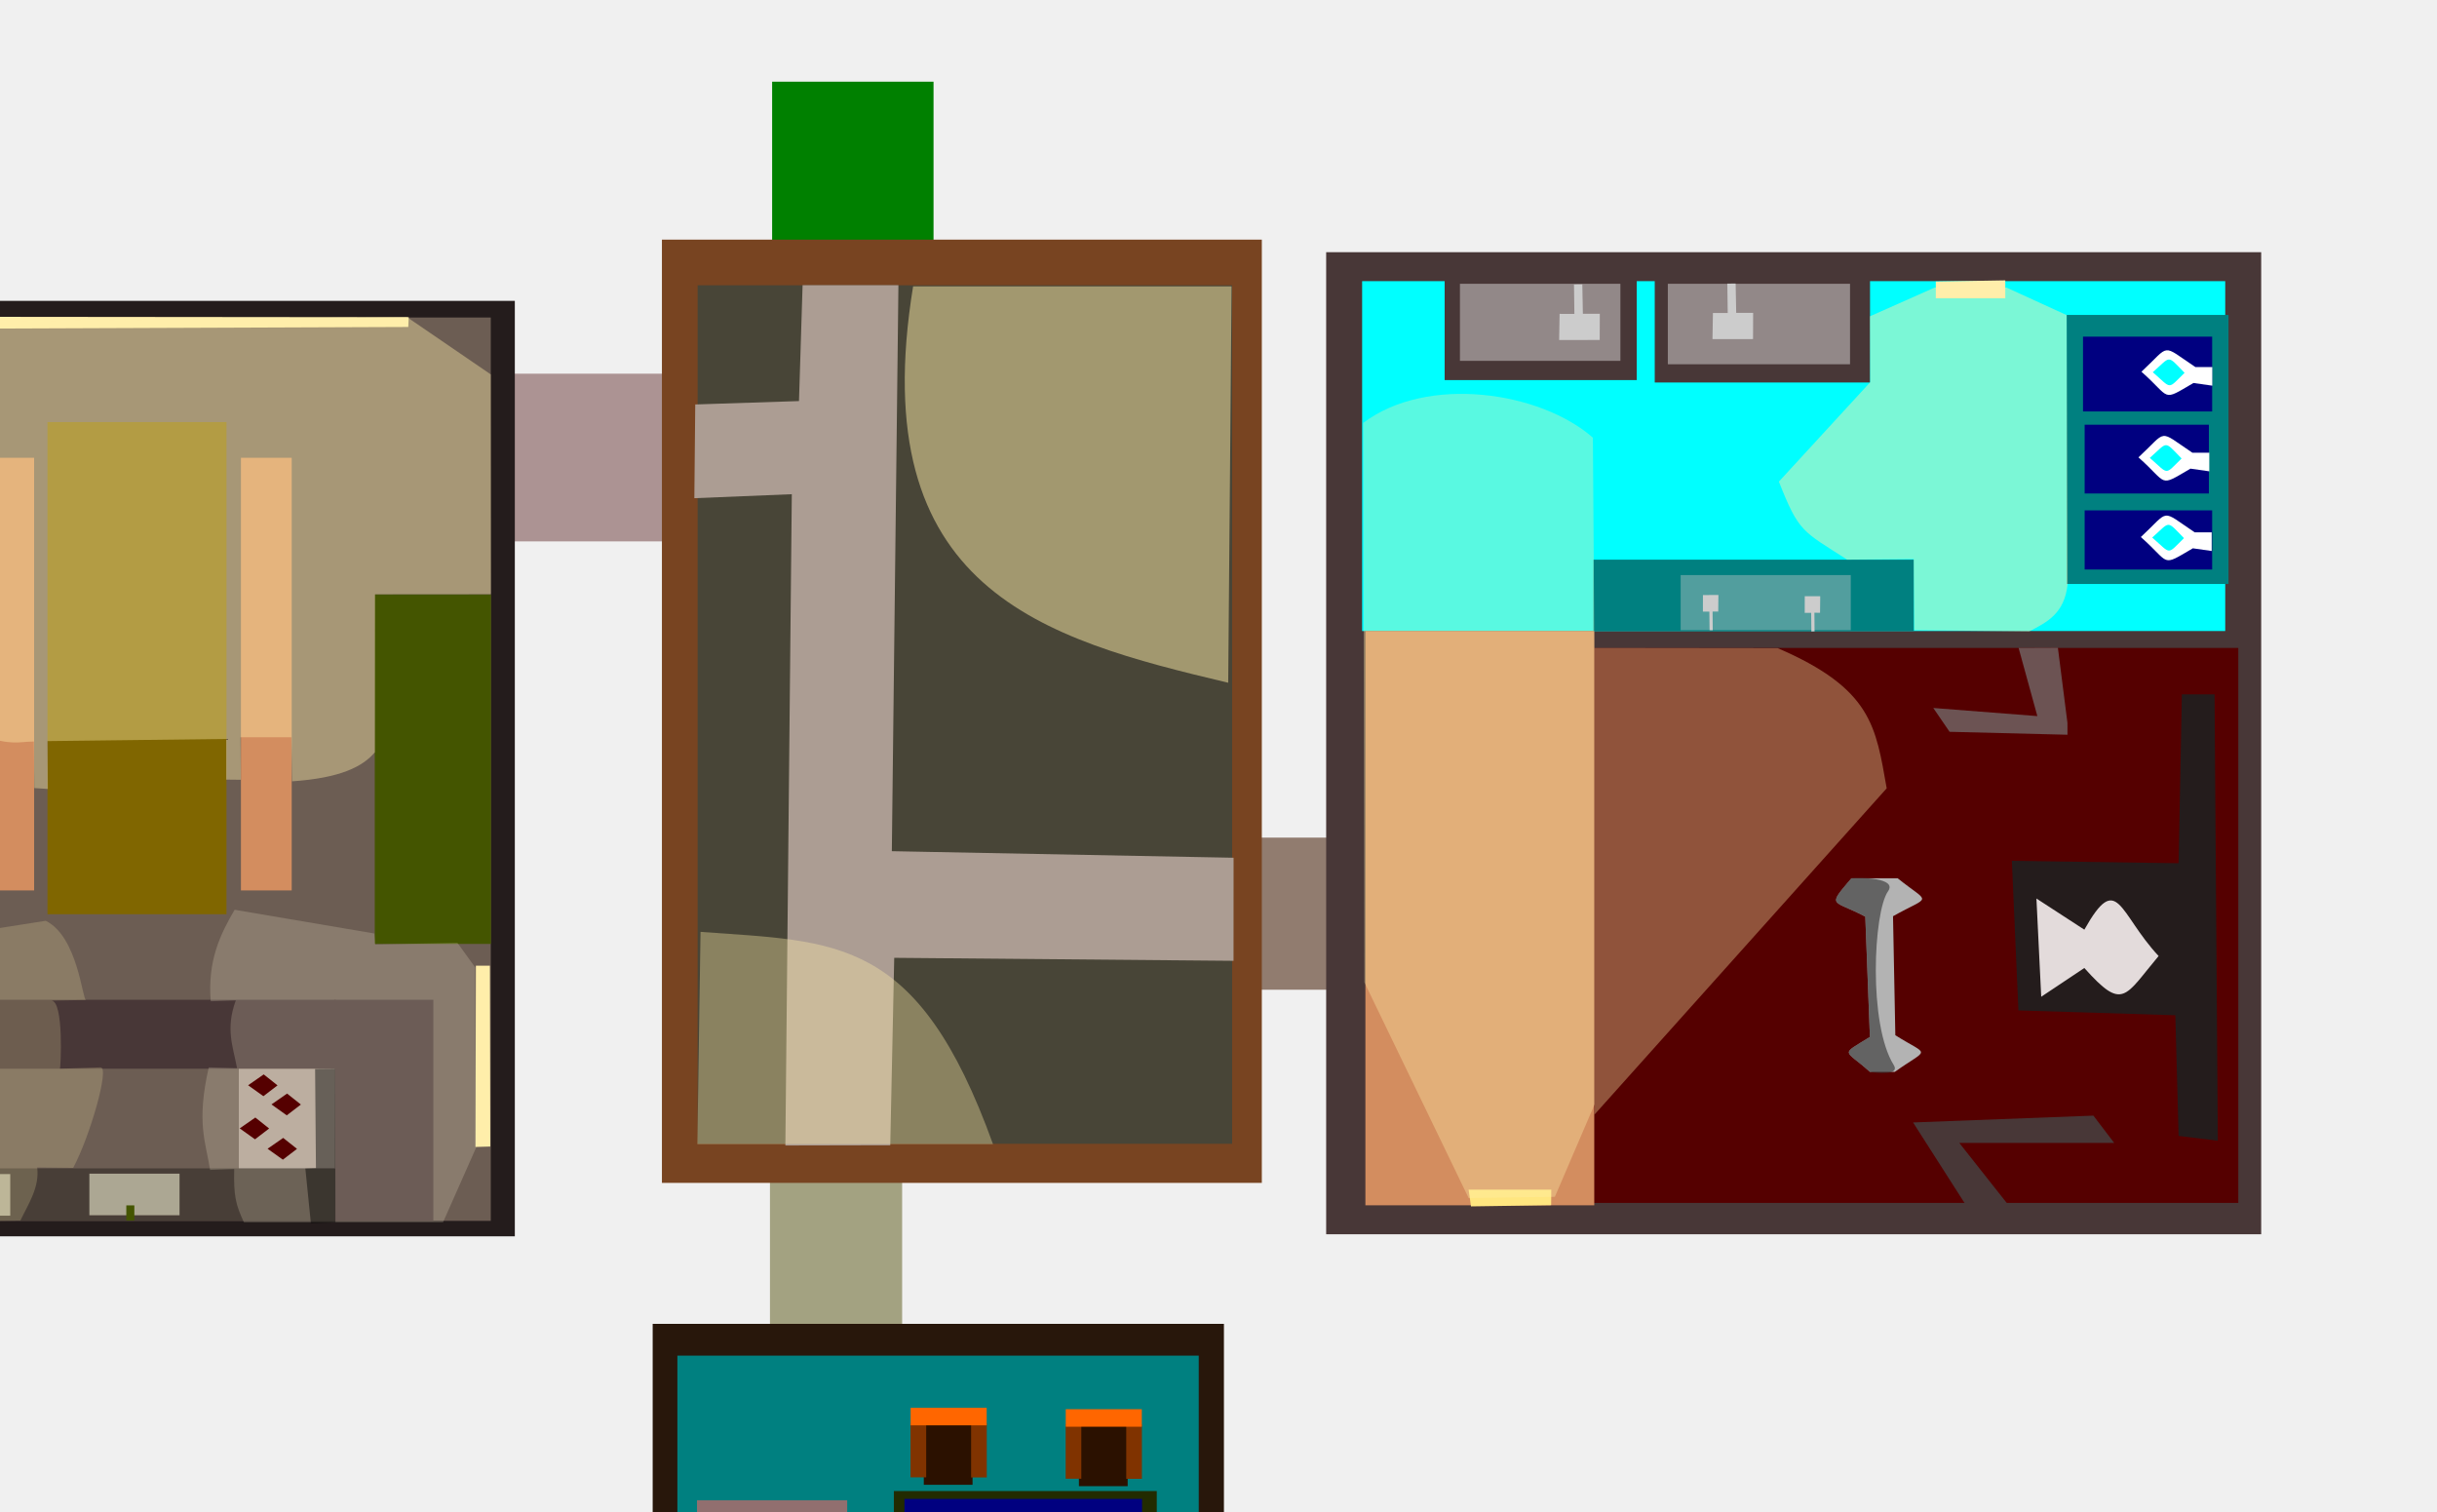
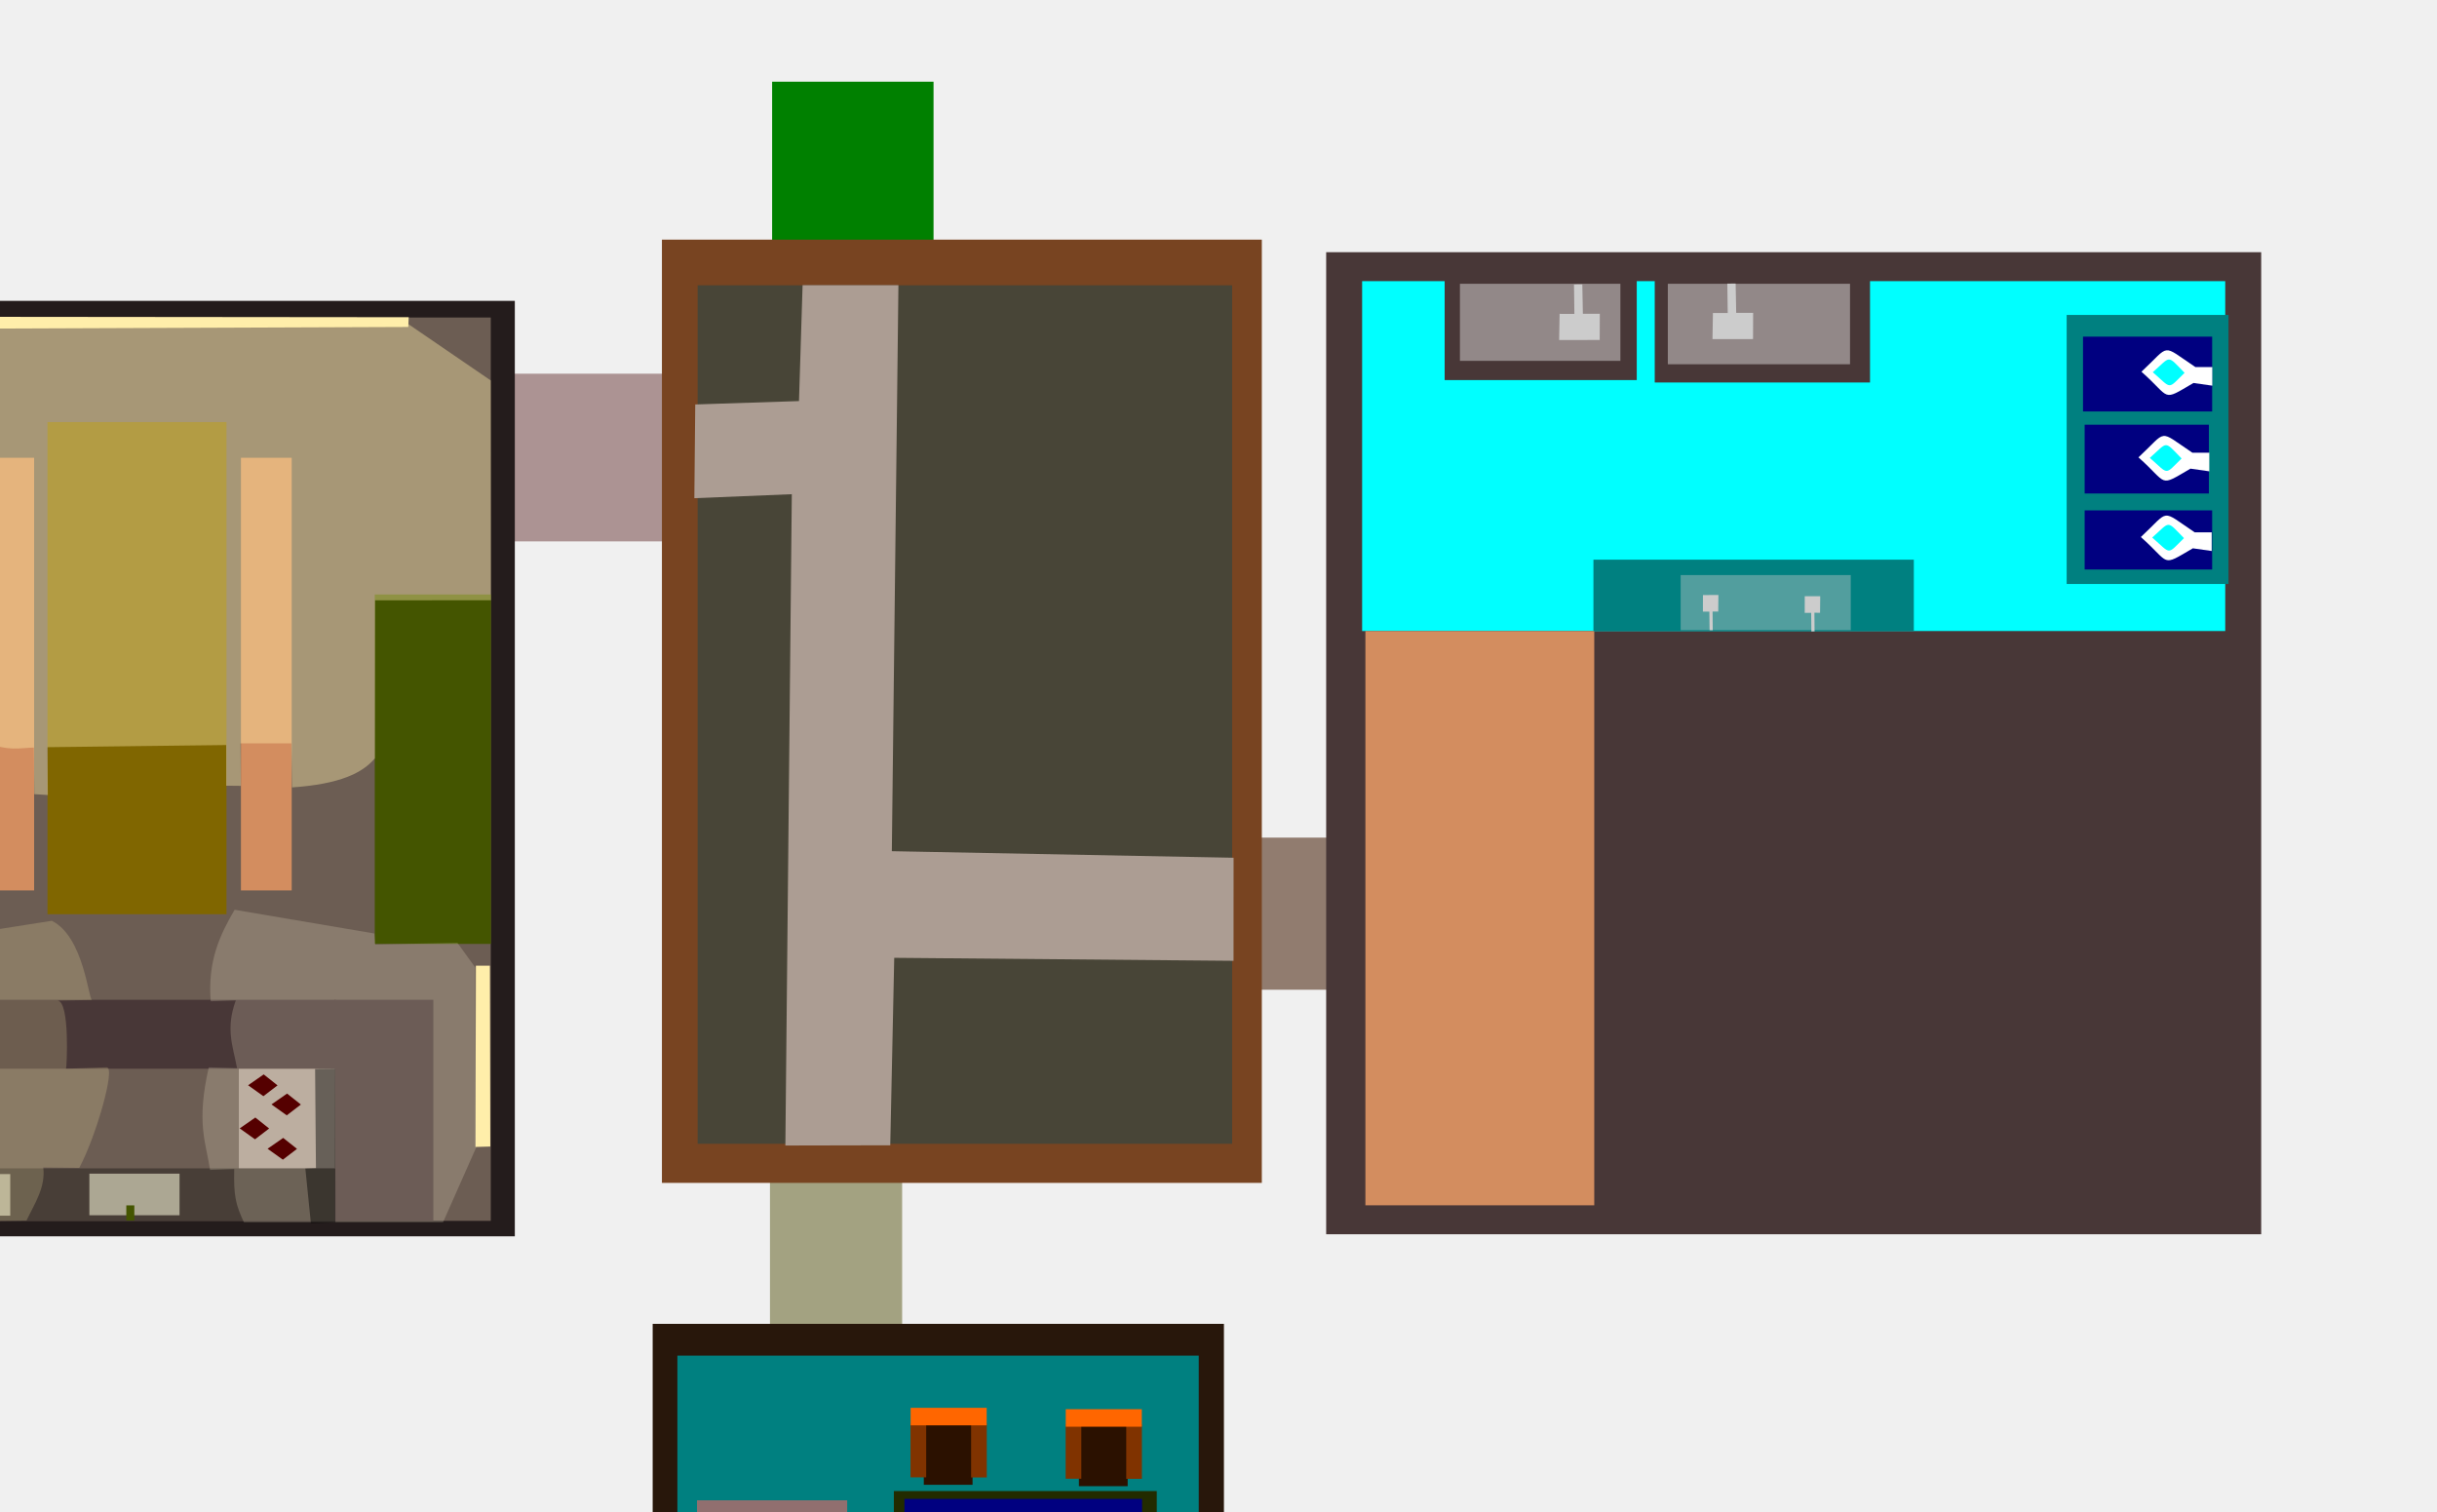
<svg xmlns="http://www.w3.org/2000/svg" id="svg2985" version="1.1" width="100%" height="100%">
  <defs id="defs3038">
    <linearGradient id="linearGradient3061">
      <stop style="stop-color:#483737;stop-opacity:1;" offset="0" id="stop3063" />
      <stop style="stop-color:#ffffff;stop-opacity:1;" offset="1" id="stop3065" />
    </linearGradient>
  </defs>
  <path id="control room-entry" d="M 253.338,450.611 296.826,450.611 296.826,384.879 253.338,384.879 253.338,450.611" style="fill:#a3a281;stroke:none" />
-   <path style="fill:#28170b;fill-opacity:1;fill-rule:nonzero;stroke:none" d="M214.748 435.555L402.701 435.555L402.701 522.509L214.748 522.509L214.748 435.555" id="control room-walls" />
-   <path style="fill:#ac9393;stroke:none" d="M157.81 178.119L220.081 178.119L220.081 122.95L157.81 122.95L157.81 178.119" id="dinner room-entry" />
-   <path style="fill:#241c1c;fill-opacity:1;fill-rule:nonzero;stroke:none" d="M-57.844 98.987L169.39 98.987L169.39 406.755L-57.844 406.755L-57.844 98.987" id="dinner room-walls" />
+   <path style="fill:#28170b;fill-opacity:1;fill-rule:nonzero;stroke:none" d="M 214.748,435.555 402.701,435.555 402.701,522.509 214.748,522.509 214.748,435.555" id="control room-walls" />
+   <path style="fill:#ac9393;stroke:none" d="M 157.81,178.119 220.081,178.119 220.081,122.95 157.81,122.95 157.81,178.119" id="dinner room-entry" />
+   <path style="fill:#241c1c;fill-opacity:1;fill-rule:nonzero;stroke:none" d="M -57.844,98.987 169.39,98.987 169.39,406.755 -57.844,406.755 -57.844,98.987" id="dinner room-walls" />
  <path id="hyggym-entry" d="M 408.148,325.626 445.787,325.626 445.787,275.58 408.148,275.58 408.148,325.626" style="fill:#917c6f;stroke:none" />
-   <path id="control room" d="M222.877 515.714L394.415 515.714L394.415 446.01L222.877 446.01L222.877 515.714" style="fill:#008080;stroke:none" />
-   <path id="rect3006" d="M258.812 222.414L408.008 222.414L408.008 85.004L258.812 85.004L258.812 222.414" style="fill:#57a32c;stroke:none">
+   <path id="control room" d="M 222.877,515.714 394.415,515.714 394.415,446.01 222.877,446.01 222.877,515.714" style="fill:#008080;stroke:none" />
+   <path id="rect3006" d="M 258.812,222.414 408.008,222.414 408.008,85.004 258.812,85.004 258.812,222.414" style="fill:#57a32c;stroke:none">
    <path id="rect3012" d="M235.345 161.489L246.781 161.489L246.781 133.282L235.345 133.282L235.345 161.489" style="fill:#cc0000;stroke:none" />
  </path>
-   <path id="rect3008" d="M233.331 384.904L396.422 384.904L396.422 227.055L233.331 227.055L233.331 384.904" style="fill:#a36b4f;stroke:none" />
-   <path id="rect3010" d="M225.014 373.201L389.245 373.201L389.245 109.615L225.014 109.615L225.014 373.201" style="fill:#0d1fcc;stroke:none" />
-   <path id="elevator-shaft-2" d="M254.05 80.766L307.156 80.766L307.156 26.878L254.05 26.878L254.05 80.766" style="fill:#008000;stroke:none" />
-   <path id="main hall 2-walls" d="M217.79 389.175L415.172 389.175L415.172 78.84L217.79 78.84L217.79 389.175" style="fill:#784421;stroke:none" />
-   <path id="dinner room" d="M-51.251 104.462L161.479 104.462L161.479 401.671L-51.251 401.671L-51.251 104.462" style="fill:#6c5d53;fill-opacity:1;fill-rule:nonzero;stroke:none" />
-   <path style="fill:#483737;fill-opacity:1;fill-rule:nonzero;stroke:none" d="M436.342 82.975L743.987 82.975L743.987 406.078L436.342 406.078L436.342 82.975" id="hyggym-walls" />
-   <path style="fill:#00ffff;fill-opacity:1;fill-rule:nonzero;stroke:none" d="M448.174 92.501L732.154 92.501L732.154 207.612L448.174 207.612L448.174 92.501" id="hyggym-bathroom" />
-   <path style="fill:#550000;fill-opacity:1;fill-rule:nonzero;stroke:none" d="M519.169 213.169L736.457 213.169L736.457 395.758L519.169 395.758L519.169 213.169" id="hyggym-gym-area" />
-   <path style="fill:#241c1c;stroke:none" d="M716.811 373.715L715.735 334.022L664.103 332.434L661.951 283.215L716.811 284.008L717.887 228.438L728.644 228.438L729.719 375.303L716.811 373.715" id="hyggym-gym-station" />
-   <path style="fill:#222b00;fill-opacity:1;fill-rule:nonzero;stroke:none" d="M294.102 490.565L380.607 490.565L380.607 502.735L294.102 502.735L294.102 490.565" id="control room-table" />
-   <path style="fill:#2b1100;fill-opacity:1;fill-rule:nonzero;stroke:none" d="M303.952 465.449L319.992 465.449L319.992 488.506L303.952 488.506L303.952 465.449" id="control room-chair cushion 1" />
-   <path style="fill:#803300;fill-opacity:1;fill-rule:nonzero;stroke:none" d="M299.584 468.119L304.739 468.119L304.739 486.052L299.584 486.052L299.584 468.119" id="control room-right arm 1" />
-   <path style="fill:#803300;fill-opacity:1;fill-rule:nonzero;stroke:none" d="M319.521 468.157L324.676 468.157L324.676 486.091L319.521 486.091L319.521 468.157" id="control room-left arm 1" />
-   <path style="fill:#ff6600;fill-opacity:1;fill-rule:nonzero;stroke:none" d="M299.617 463.183L324.648 463.183L324.648 468.947L299.617 468.947L299.617 463.183" id="control room-back support 1" />
-   <path style="fill:#2b1100;fill-opacity:1;fill-rule:nonzero;stroke:none" d="M354.991 465.902L371.031 465.902L371.031 488.959L354.991 488.959L354.991 465.902" id="control room-chair cushion 2" />
-   <path style="fill:#803300;fill-opacity:1;fill-rule:nonzero;stroke:none" d="M350.623 468.572L355.778 468.572L355.778 486.505L350.623 486.505L350.623 468.572" id="control room-right arm 2" />
-   <path style="fill:#803300;fill-opacity:1;fill-rule:nonzero;stroke:none" d="M370.56 468.61L375.715 468.61L375.715 486.544L370.56 486.544L370.56 468.61" id="control room-left arm 2" />
-   <path style="fill:#ff6600;fill-opacity:1;fill-rule:nonzero;stroke:none" d="M350.656 463.636L375.687 463.636L375.687 469.4L350.656 469.4L350.656 463.636" id="control room-back support 2" />
-   <path style="fill:#916f6f;fill-opacity:1;fill-rule:nonzero;stroke:none" d="M229.331 493.604L278.75 493.604L278.75 511.267L229.331 511.267L229.331 493.604" id="control room-cabinet" />
-   <path style="fill:#6c5353;stroke:none" d="M 641.456,240.766 680.252,241.734 680.237,237.805 677.096,213.118 664.165,213.169 670.34,235.599 636.101,232.928 641.456,240.766" id="hyggym-whatever2" />
-   <path style="fill:#483737;stroke:none" d="M 688.775,367.048 629.446,369.294 648.462,399.045 660.632,396.238 644.659,376.03 695.621,376.03 688.775,367.048" id="hyggym-whatever1" />
-   <path style="fill:#b3b3b3;fill-opacity:1;stroke:none" d="M 609.16,288.955 C 600.911,298.68 603.003,295.871 613.724,301.585 L 615.245,341.16 C 605.179,347.39 606.892,345.08 615.245,352.667 L 623.421,352.667 C 634.825,344.525 634.953,347.722 623.612,340.598 L 622.851,301.444 C 635.496,294.343 635.174,297.635 624.372,288.954 L 609.16,288.955" id="hyggym-workout-equipment" />
-   <path style="fill:#483737;fill-opacity:1;fill-rule:nonzero;stroke:none" d="M475.325 92.104L538.532 92.104L538.532 125.05L475.325 125.05L475.325 92.104" id="hyggym-crapper 1" />
-   <path style="fill:#483737;fill-opacity:1;fill-rule:nonzero;stroke:none" d="M544.448 91.707L615.282 91.707L615.282 125.844L544.448 125.844L544.448 91.707" id="hyggym-crapper 2" />
-   <path style="fill:#008080;fill-opacity:1;fill-rule:nonzero;stroke:none" d="M679.984 103.615L733.23 103.615L733.23 192.131L679.984 192.131L679.984 103.615" id="hyggym-showers" />
-   <path style="fill:#000080;fill-opacity:1;fill-rule:nonzero;stroke:none" d="M685.362 110.76L727.852 110.76L727.852 135.37L685.362 135.37L685.362 110.76" id="hyggym-private3" />
-   <path style="fill:#000080;fill-opacity:1;fill-rule:nonzero;stroke:none" d="M685.9 139.736L726.776 139.736L726.776 162.361L685.9 162.361L685.9 139.736" id="hyggym-private2" />
-   <path style="fill:#000080;fill-opacity:1;fill-rule:nonzero;stroke:none" d="M685.9 167.918L727.852 167.918L727.852 187.368L685.9 187.368L685.9 167.918" id="hyggym-private1" />
-   <path style="fill:#483737;fill-opacity:1;fill-rule:nonzero;stroke:none" d="M-36.307 328.933L110.494 328.933L110.494 351.614L-36.307 351.614L-36.307 328.933" id="dinner room-stand 1" />
-   <path style="fill:#483737;fill-opacity:1;fill-rule:nonzero;stroke:none" d="M110.054 328.933L142.579 328.933L142.579 401.671L110.054 401.671L110.054 328.933" id="dinner room-stand 2" />
-   <path style="fill:#ac9d93;fill-opacity:1;fill-rule:nonzero;stroke:none" d="M78.591 351.662L110.236 351.662L110.236 384.511L78.591 384.511L78.591 351.662" id="dinner room-stove" />
-   <path style="fill:#483e37;fill-opacity:1;fill-rule:nonzero;stroke:none" d="M-51.138 384.398L110.167 384.398L110.167 401.605L-51.138 401.605L-51.138 384.398" id="dinner room-working area" />
-   <path style="fill:#aca793;fill-opacity:1;fill-rule:nonzero;stroke:none" d="M-26.297 386.276L3.37 386.276L3.37 399.964L-26.297 399.964L-26.297 386.276" id="dinner room-sink 1" />
-   <path style="fill:#806600;fill-opacity:1;fill-rule:nonzero;stroke:none" d="M15.622 138.875L74.518 138.875L74.518 300.776L15.622 300.776L15.622 138.875" id="dinner room-table" />
-   <path style="fill:#445500;fill-opacity:1;fill-rule:nonzero;stroke:none" d="M123.306 195.58L161.544 195.58L161.544 310.553L123.306 310.553L123.306 195.58" id="dinner room-cabinet" />
-   <path style="fill:#502d16;fill-opacity:1;fill-rule:nonzero;stroke:none" d="M-50.437 113.065L-24.066 113.065L-24.066 309.38L-50.437 309.38L-50.437 113.065" id="dinner room-storage" />
-   <path style="fill:#d38d5f;fill-opacity:1;fill-rule:nonzero;stroke:none" d="M-5.475 150.607L11.227 150.607L11.227 292.955L-5.475 292.955L-5.475 150.607" id="dinner room-bench1" />
-   <path style="fill:#d38d5f;fill-opacity:1;fill-rule:nonzero;stroke:none" d="M79.277 150.607L95.979 150.607L95.979 292.955L79.277 292.955L79.277 150.607" id="dinner room-bench 2" />
-   <path style="fill:#d38d5f;fill-opacity:1;fill-rule:nonzero;stroke:none" d="M449.25 207.612L524.548 207.612L524.548 396.551L449.25 396.551L449.25 207.612" id="hyggym" />
-   <path style="fill:#484537;fill-opacity:1;fill-rule:nonzero;stroke:none" d="M229.54 93.863L405.407 93.863L405.407 376.314L229.54 376.314L229.54 93.863" id="main hall 2" />
-   <path style="fill:#008080;fill-opacity:1;fill-rule:nonzero;stroke:none" d="M524.279 184.134L629.696 184.134L629.696 207.612L524.279 207.612L524.279 184.134" id="hyggym-sauna" />
-   <path style="fill:#445500;fill-opacity:1;fill-rule:nonzero;stroke:none" d="M-14.147 396.714L-11.505 396.714L-11.505 401.691L-14.147 401.691L-14.147 396.714" id="dinner room-tap 1" />
-   <path style="fill:#aca793;fill-opacity:1;fill-rule:nonzero;stroke:none" d="M29.408 386.138L59.076 386.138L59.076 399.825L29.408 399.825L29.408 386.138" id="dinner room-sink 2" />
-   <path style="fill:#445500;fill-opacity:1;fill-rule:nonzero;stroke:none" d="M41.559 396.576L44.2 396.576L44.2 401.553L41.559 401.553L41.559 396.576" id="dinner room-tap 2" />
-   <path style="fill:#000080;fill-opacity:1;fill-rule:nonzero;stroke:none" d="M297.585 493.151L375.764 493.151L375.764 499.944L297.585 499.944L297.585 493.151" id="control room-table computer" />
+   <path id="rect3008" d="M 233.331,384.904 396.422,384.904 396.422,227.055 233.331,227.055 233.331,384.904" style="fill:#a36b4f;stroke:none" />
+   <path id="rect3010" d="M 225.014,373.201 389.245,373.201 389.245,109.615 225.014,109.615 225.014,373.201" style="fill:#0d1fcc;stroke:none" />
+   <path id="elevator-shaft-2" d="M 254.05,80.766 307.156,80.766 307.156,26.878 254.05,26.878 254.05,80.766" style="fill:#008000;stroke:none" />
+   <path id="main hall 2-walls" d="M 217.79,389.175 415.172,389.175 415.172,78.84 217.79,78.84 217.79,389.175" style="fill:#784421;stroke:none" />
+   <path id="dinner room" d="M -51.251,104.462 161.479,104.462 161.479,401.671 -51.251,401.671 -51.251,104.462" style="fill:#6c5d53;fill-opacity:1;fill-rule:nonzero;stroke:none" />
+   <path style="fill:#483737;fill-opacity:1;fill-rule:nonzero;stroke:none" d="M 436.342,82.975 743.987,82.975 743.987,406.078 436.342,406.078 436.342,82.975" id="hyggym-walls" />
+   <path style="fill:#00ffff;fill-opacity:1;fill-rule:nonzero;stroke:none" d="M 448.174,92.501 732.154,92.501 732.154,207.612 448.174,207.612 448.174,92.501" id="hyggym-bathroom" />
+   <path style="fill:#222b00;fill-opacity:1;fill-rule:nonzero;stroke:none" d="M 294.102,490.565 380.607,490.565 380.607,502.735 294.102,502.735 294.102,490.565" id="control room-table" />
+   <path style="fill:#2b1100;fill-opacity:1;fill-rule:nonzero;stroke:none" d="M 303.952,465.449 319.992,465.449 319.992,488.506 303.952,488.506 303.952,465.449" id="control room-chair cushion 1" />
+   <path style="fill:#803300;fill-opacity:1;fill-rule:nonzero;stroke:none" d="M 299.584,468.119 304.739,468.119 304.739,486.052 299.584,486.052 299.584,468.119" id="control room-right arm 1" />
+   <path style="fill:#803300;fill-opacity:1;fill-rule:nonzero;stroke:none" d="M 319.521,468.157 324.676,468.157 324.676,486.091 319.521,486.091 319.521,468.157" id="control room-left arm 1" />
+   <path style="fill:#ff6600;fill-opacity:1;fill-rule:nonzero;stroke:none" d="M 299.617,463.183 324.648,463.183 324.648,468.947 299.617,468.947 299.617,463.183" id="control room-back support 1" />
+   <path style="fill:#2b1100;fill-opacity:1;fill-rule:nonzero;stroke:none" d="M 354.991,465.902 371.031,465.902 371.031,488.959 354.991,488.959 354.991,465.902" id="control room-chair cushion 2" />
+   <path style="fill:#803300;fill-opacity:1;fill-rule:nonzero;stroke:none" d="M 350.623,468.572 355.778,468.572 355.778,486.505 350.623,486.505 350.623,468.572" id="control room-right arm 2" />
+   <path style="fill:#803300;fill-opacity:1;fill-rule:nonzero;stroke:none" d="M 370.56,468.61 375.715,468.61 375.715,486.544 370.56,486.544 370.56,468.61" id="control room-left arm 2" />
+   <path style="fill:#ff6600;fill-opacity:1;fill-rule:nonzero;stroke:none" d="M 350.656,463.636 375.687,463.636 375.687,469.4 350.656,469.4 350.656,463.636" id="control room-back support 2" />
+   <path style="fill:#916f6f;fill-opacity:1;fill-rule:nonzero;stroke:none" d="M 229.331,493.604 278.75,493.604 278.75,511.267 229.331,511.267 229.331,493.604" id="control room-cabinet" />
+   <path style="fill:#483737;fill-opacity:1;fill-rule:nonzero;stroke:none" d="M 475.325,92.104 538.532,92.104 538.532,125.05 475.325,125.05 475.325,92.104" id="hyggym-crapper 1" />
+   <path style="fill:#483737;fill-opacity:1;fill-rule:nonzero;stroke:none" d="M 544.448,91.707 615.282,91.707 615.282,125.844 544.448,125.844 544.448,91.707" id="hyggym-crapper 2" />
+   <path style="fill:#008080;fill-opacity:1;fill-rule:nonzero;stroke:none" d="M 679.984,103.615 733.23,103.615 733.23,192.131 679.984,192.131 679.984,103.615" id="hyggym-showers" />
+   <path style="fill:#000080;fill-opacity:1;fill-rule:nonzero;stroke:none" d="M 685.362,110.76 727.852,110.76 727.852,135.37 685.362,135.37 685.362,110.76" id="hyggym-private3" />
+   <path style="fill:#000080;fill-opacity:1;fill-rule:nonzero;stroke:none" d="M 685.9,139.736 726.776,139.736 726.776,162.361 685.9,162.361 685.9,139.736" id="hyggym-private2" />
+   <path style="fill:#000080;fill-opacity:1;fill-rule:nonzero;stroke:none" d="M 685.9,167.918 727.852,167.918 727.852,187.368 685.9,187.368 685.9,167.918" id="hyggym-private1" />
+   <path style="fill:#483737;fill-opacity:1;fill-rule:nonzero;stroke:none" d="M -36.307,328.933 110.494,328.933 110.494,351.614 -36.307,351.614 -36.307,328.933" id="dinner room-stand 1" />
+   <path style="fill:#483737;fill-opacity:1;fill-rule:nonzero;stroke:none" d="M 110.054,328.933 142.579,328.933 142.579,401.671 110.054,401.671 110.054,328.933" id="dinner room-stand 2" />
+   <path style="fill:#ac9d93;fill-opacity:1;fill-rule:nonzero;stroke:none" d="M 78.591,351.662 110.236,351.662 110.236,384.511 78.591,384.511 78.591,351.662" id="dinner room-stove" />
+   <path style="fill:#483e37;fill-opacity:1;fill-rule:nonzero;stroke:none" d="M -51.138,384.398 110.167,384.398 110.167,401.605 -51.138,401.605 -51.138,384.398" id="dinner room-working area" />
+   <path style="fill:#aca793;fill-opacity:1;fill-rule:nonzero;stroke:none" d="M -26.297,386.276 3.37,386.276 3.37,399.964 -26.297,399.964 -26.297,386.276" id="dinner room-sink 1" />
+   <path style="fill:#806600;fill-opacity:1;fill-rule:nonzero;stroke:none" d="M 15.622,138.875 74.518,138.875 74.518,300.776 15.622,300.776 15.622,138.875" id="dinner room-table" />
+   <path style="fill:#445500;fill-opacity:1;fill-rule:nonzero;stroke:none" d="M 123.306,195.58 161.544,195.58 161.544,310.553 123.306,310.553 123.306,195.58" id="dinner room-cabinet" />
+   <path style="fill:#502d16;fill-opacity:1;fill-rule:nonzero;stroke:none" d="M -50.437,113.065 -24.066,113.065 -24.066,309.38 -50.437,309.38 -50.437,113.065" id="dinner room-storage" />
+   <path style="fill:#d38d5f;fill-opacity:1;fill-rule:nonzero;stroke:none" d="M -5.475,150.607 11.227,150.607 11.227,292.955 -5.475,292.955 -5.475,150.607" id="dinner room-bench1" />
+   <path style="fill:#d38d5f;fill-opacity:1;fill-rule:nonzero;stroke:none" d="M 79.277,150.607 95.979,150.607 95.979,292.955 79.277,292.955 79.277,150.607" id="dinner room-bench 2" />
+   <path style="fill:#d38d5f;fill-opacity:1;fill-rule:nonzero;stroke:none" d="M 449.25,207.612 524.548,207.612 524.548,396.551 449.25,396.551 449.25,207.612" id="hyggym" />
+   <path style="fill:#484537;fill-opacity:1;fill-rule:nonzero;stroke:none" d="M 229.54,93.863 405.407,93.863 405.407,376.314 229.54,376.314 229.54,93.863" id="main hall 2" />
+   <path style="fill:#008080;fill-opacity:1;fill-rule:nonzero;stroke:none" d="M 524.279,184.134 629.696,184.134 629.696,207.612 524.279,207.612 524.279,184.134" id="hyggym-sauna" />
+   <path style="fill:#445500;fill-opacity:1;fill-rule:nonzero;stroke:none" d="M -14.147,396.714 -11.505,396.714 -11.505,401.691 -14.147,401.691 -14.147,396.714" id="dinner room-tap 1" />
+   <path style="fill:#aca793;fill-opacity:1;fill-rule:nonzero;stroke:none" d="M 29.408,386.138 59.076,386.138 59.076,399.825 29.408,399.825 29.408,386.138" id="dinner room-sink 2" />
+   <path style="fill:#445500;fill-opacity:1;fill-rule:nonzero;stroke:none" d="M 41.559,396.576 44.2,396.576 44.2,401.553 41.559,401.553 41.559,396.576" id="dinner room-tap 2" />
+   <path style="fill:#000080;fill-opacity:1;fill-rule:nonzero;stroke:none" d="M 297.585,493.151 375.764,493.151 375.764,499.944 297.585,499.944 297.585,493.151" id="control room-table computer" />
  <g id="flowRoot4262" style="font-size:40px;font-style:normal;font-weight:normal;line-height:125%;letter-spacing:0px;word-spacing:0px;fill:#000000;fill-opacity:1;stroke:none;font-family:Sans" />
-   <rect style="opacity:0.404;fill:#00ffff;fill-opacity:1;fill-rule:nonzero;stroke:none" id="control room-window" width="165.538" height="11.43" x="227.023" y="512.787" />
+   <path style="opacity:0.404;fill:#00ffff;fill-opacity:1;fill-rule:nonzero;stroke:none" d="M 227.023,512.787 392.561,512.787 392.561,524.217 227.023,524.217 z" id="control room-window" />
  <path id="hyggym-toilete1" d="M 727.895,120.758 722.321,120.758 C 710.842,113.099 714.33,113.247 704.586,122.3 714.525,131.066 711.014,132.258 721.702,126.005 L 727.895,126.889 727.895,120.758" style="fill:#ffffff;stroke:none" />
  <path id="hyggym-toilete-water1" d="M 708.319,122.464 C 714.694,127.996 713.034,128.283 718.78,122.661 712.854,116.594 714.389,117.13 708.319,122.464 z" style="fill:#00ffff;stroke:none" />
  <path style="fill:#ffffff;stroke:none" d="M 726.91,148.939 721.336,148.939 C 709.857,141.28 713.345,141.428 703.601,150.481 713.54,159.247 710.028,160.439 720.717,154.186 L 726.91,155.07 726.91,148.939" id="hyggym-toilete2" />
  <path style="fill:#00ffff;stroke:none" d="M 707.333,150.645 C 713.709,156.177 712.049,156.464 717.794,150.842 711.869,144.774 713.404,145.311 707.333,150.645 z" id="hyggym-toilete-water2" />
  <path id="hyggym-toilete3" d="M 727.698,175.149 722.124,175.149 C 710.645,167.49 714.133,167.638 704.389,176.691 714.328,185.457 710.817,186.649 721.505,180.396 L 727.698,181.28 727.698,175.149" style="fill:#ffffff;stroke:none" />
  <path id="hyggym-toilete-water3" d="M 708.122,176.855 C 714.497,182.387 712.837,182.674 718.583,177.052 712.657,170.985 714.192,171.521 708.122,176.855 z" style="fill:#00ffff;stroke:none" />
-   <rect y="93.364" x="480.356" height="25.361" width="52.793" id="hyggym-box2" style="opacity:0.404;fill:#ffffff;fill-opacity:1;fill-rule:nonzero;stroke:none" />
-   <rect y="93.364" x="548.756" height="26.476" width="59.947" id="hyggym-box1" style="opacity:0.404;fill:#ffffff;fill-opacity:1;fill-rule:nonzero;stroke:none" />
-   <path id="hyggym-shower1" d="M517.882 93.611L518.015 103.281L513.145 103.264L512.998 111.873L526.342 111.856L526.376 103.234L520.802 103.234L520.622 93.578L517.882 93.611" style="fill:#cccccc;stroke:none" />
-   <path style="fill:#cccccc;stroke:none" d="M568.332 93.316L568.464 102.986L563.594 102.969L563.448 111.578L576.792 111.561L576.825 102.938L571.251 102.938L571.071 93.282L568.332 93.316" id="hyggym-shower2" />
-   <rect y="189.2" x="552.976" height="18.13" width="55.968" id="hyggym-sink" style="opacity:0.404;fill:#cccccc;fill-opacity:1;fill-rule:nonzero;stroke:none" />
-   <path id="hyggym-tap2" d="M563.533 207.332L563.483 201.203L565.34 201.214L565.395 195.758L560.308 195.769L560.295 201.233L562.42 201.233L562.489 207.353L563.533 207.332" style="fill:#cccccc;stroke:none" />
-   <path style="fill:#cccccc;stroke:none" d="M597.035 207.726L596.984 201.597L598.841 201.608L598.897 196.152L593.809 196.163L593.796 201.628L595.922 201.628L595.99 207.747L597.035 207.726" id="hyggym-tap1" />
-   <path id="hyggym-workout-glare-3" d="M 670.034,295.617 671.611,327.937 685.8,318.477 C 698.578,332.803 699.018,327.858 710.237,314.536 697.03,300.385 696.799,286.31 685.8,305.865 L 670.034,295.617" style="fill:#e3dbdb;stroke:none" />
-   <path style="fill:#ac9d93;stroke:none" d="M 228.752,133.069 262.89,131.954 264.072,93.819 295.603,93.819 293.436,280.049 405.88,282.203 405.864,316.113 294.224,315.127 292.916,376.809 258.405,376.881 260.525,162.596 228.457,163.908 228.752,133.069 228.752,133.069" id="path3062" />
-   <path id="path3986" d="M 609.16,288.955 C 600.911,298.68 603.003,295.871 613.724,301.585 L 615.245,341.16 C 605.179,347.39 606.892,345.08 615.245,352.667 617.665,353.103 625.251,353.85 623.081,350.389 614.673,336.983 616.402,300.031 621.207,293.246 624.411,288.723 611.699,288.659 609.16,288.955" style="opacity:0.624;fill:#333333;fill-opacity:1;stroke:none" />
-   <path id="path3988" d="M 484.001,396.911 483.213,391.393 510.409,391.393 510.361,396.517 z" style="fill:#ffe680;stroke:none;stroke-width:1px;stroke-linecap:butt;stroke-linejoin:miter;stroke-opacity:1" />
-   <path id="path3990" d="M 483.213,394.152 448.923,323.207 448.529,139.145 C 469.64,123.22 506.828,128.82 524.096,143.99 L 524.574,213.171 584.901,213.243 C 615.985,226.632 617.166,239.108 620.767,259.357 L 524.628,366.701 524.657,363.325 511.591,393.758 z" style="opacity:0.349;fill:#ffeeaa;stroke:none" />
-   <path id="path3992" d="M 636.927,92.636 636.927,98.154 659.787,98.154 659.787,92.242 z" style="fill:#ffeeaa;stroke:none;stroke-width:1px;stroke-linecap:butt;stroke-linejoin:miter;stroke-opacity:1" />
-   <path id="path3994" d="M 636.533,94.607 615.249,104.066 615.348,125.744 585.295,158.457 C 591.907,175.21 593.008,174.635 607.761,184.124 L 629.645,183.937 629.832,207.33 667.67,207.725 C 673.683,204.656 679.217,201.779 680.282,192.353 L 679.986,103.672 660.181,94.607 z" style="opacity:0.482;fill:#ffeeaa;stroke:none" />
-   <path id="path3996" d="M -9.476,104.233 -10.033,108.135 134.332,107.577 134.472,104.372 z" style="fill:#ffeeaa;fill-opacity:1;stroke:none" />
+   <path style="opacity:0.404;fill:#ffffff;fill-opacity:1;fill-rule:nonzero;stroke:none" d="M 480.356,93.364 533.149,93.364 533.149,118.725 480.356,118.725 z" id="hyggym-box2" />
+   <path style="opacity:0.404;fill:#ffffff;fill-opacity:1;fill-rule:nonzero;stroke:none" d="M 548.756,93.364 608.702,93.364 608.702,119.84 548.756,119.84 z" id="hyggym-box1" />
+   <path id="hyggym-shower1" d="M 517.882,93.611 518.015,103.281 513.145,103.264 512.998,111.873 526.342,111.856 526.376,103.234 520.802,103.234 520.622,93.578 517.882,93.611" style="fill:#cccccc;stroke:none" />
+   <path style="fill:#cccccc;stroke:none" d="M 568.332,93.316 568.464,102.986 563.594,102.969 563.448,111.578 576.792,111.561 576.825,102.938 571.251,102.938 571.071,93.282 568.332,93.316" id="hyggym-shower2" />
+   <path style="opacity:0.404;fill:#cccccc;fill-opacity:1;fill-rule:nonzero;stroke:none" d="M 552.976,189.2 608.943,189.2 608.943,207.33 552.976,207.33 z" id="hyggym-sink" />
+   <path id="hyggym-tap2" d="M 563.533,207.332 563.483,201.203 565.34,201.214 565.395,195.758 560.308,195.769 560.295,201.233 562.42,201.233 562.489,207.353 563.533,207.332" style="fill:#cccccc;stroke:none" />
+   <path style="fill:#cccccc;stroke:none" d="M 597.035,207.726 596.984,201.597 598.841,201.608 598.897,196.152 593.809,196.163 593.796,201.628 595.922,201.628 595.99,207.747 597.035,207.726" id="hyggym-tap1" />
+   <path style="fill:#ac9d93;stroke:none" d="M 228.752,133.069 262.89,131.954 264.072,93.819 295.603,93.819 293.436,280.049 405.88,282.203 405.864,316.113 294.224,315.127 292.916,376.809 258.405,376.881 260.525,162.596 228.457,163.908 228.752,133.069 228.752,133.069" id="main hall 2 pathways" />
+   <path id="dinner room lamp" d="M -9.476,104.233 -10.033,108.135 134.332,107.577 134.472,104.372 z" style="fill:#ffeeaa;fill-opacity:1;stroke:none" />
  <path id="path3998" d="M -51.42,317.715 -46.821,317.715 -46.682,377.217 -51.559,377.357 z" style="fill:#ffeeaa;fill-opacity:1;stroke:none" />
-   <path id="path4002" d="M -10.033,105.905 -24.003,119.178 -24.064,242.959 C -21.896,250.585 -15.165,255.929 -5.574,259.844 L -5.644,242.077 C 3.708,245.328 5.953,244.051 11.148,243.958 L 11.287,259.286 15.746,259.565 15.623,243.827 74.414,243.122 74.414,256.499 79.233,256.549 79.15,242.565 95.872,242.565 96.103,257.057 C 111.95,255.979 119.343,252.26 123.35,247.483 L 123.415,195.513 161.546,195.48 161.478,123.184 133.775,104.233 z" style="opacity:0.399;fill:#ffeeaa;fill-opacity:1;stroke:none" />
-   <path style="fill:#ffeeaa;fill-opacity:1;stroke:none" d="M -51.42,317.715 -46.821,317.715 -46.682,377.217 -51.559,377.357 z" id="path4004" />
-   <path id="path4006" d="M 156.58,317.715 161.179,317.715 161.318,377.217 156.441,377.357 z" style="fill:#ffeeaa;fill-opacity:1;stroke:none" />
-   <path id="path4008" d="M -49.329,317.158 -39.575,309.354 -23.968,309.076 15.05,302.944 C 25.658,308.193 27.091,329.029 28.304,329.008 L 16.832,329.201 C 21.133,329.129 19.941,351.61 19.726,351.617 L 33.101,351.162 C 36.144,351.058 29.649,373.825 24.078,384.245 L 12.241,384.108 C 13.033,390.682 9.385,395.988 6.705,401.569 L -39.575,402.161 -50.166,377.635 -49.329,317.158" style="fill:#ffeeaa;stroke:none;stroke-width:1px;stroke-linecap:butt;stroke-linejoin:miter;stroke-opacity:1;fill-opacity:1;opacity:0.206" />
-   <path style="opacity:0.739;fill:#000000;stroke:none" d="M -17.835,399.965 -12.637,386.269 -26.309,386.282 -26.297,400.01 z" id="path4184" />
-   <path style="fill:#fff6d5;stroke:none;stroke-width:1px;stroke-linecap:butt;stroke-linejoin:miter;stroke-opacity:1;opacity:0.197" d="M 156.349,318.273 150.497,310.19 123.463,310.748 123.184,307.125 77.199,299.321 C 72.418,307.467 68.255,316.155 69.331,329.426 L 77.584,329.138 C 74.15,338.56 76.638,344.134 78.001,351.444 L 68.689,351.169 C 64.526,369.411 67.698,375.735 69.12,384.902 L 77.067,384.62 C 76.845,393.314 77.521,396.318 80.265,402.161 L 145.759,402.161 156.628,377.635 z" id="path4186" />
+   <path id="dinner room glare" d="M -10.033,107.905 -24.003,121.178 -24.064,244.959 C -21.896,252.585 -15.165,257.929 -5.574,261.844 L -5.644,244.077 C 3.708,247.328 5.953,246.051 11.148,245.958 L 11.287,261.286 15.746,261.565 15.623,245.827 74.414,245.122 74.414,258.499 79.233,258.549 79.15,244.565 95.872,244.565 96.103,259.057 C 111.95,257.979 119.343,254.26 123.35,249.483 L 123.415,197.513 161.546,197.48 161.478,125.184 133.775,106.233 z" style="opacity:0.399;fill:#ffeeaa;fill-opacity:1;stroke:none" />
+   <path style="fill:#ffeeaa;fill-opacity:1;stroke:none" d="M -51.42,317.715 -46.821,317.715 -46.682,377.217 -51.559,377.357 z" id="dinner room lamp 2" />
+   <path id="dinner room 3" d="M 156.58,317.715 161.179,317.715 161.318,377.217 156.441,377.357 z" style="fill:#ffeeaa;fill-opacity:1;stroke:none" />
+   <path id="dinner room glare 2" d="M -47.329,317.158 -37.575,309.354 -21.968,309.076 17.05,302.944 C 27.658,308.193 29.091,329.029 30.304,329.008 L 18.832,329.201 C 23.133,329.129 21.941,351.61 21.726,351.617 L 35.101,351.162 C 38.144,351.058 31.649,373.825 26.078,384.245 L 14.241,384.108 C 15.033,390.682 11.385,395.988 8.705,401.569 L -37.575,402.161 -48.166,377.635 -47.329,317.158" style="opacity:0.206;fill:#ffeeaa;fill-opacity:1;stroke:none" />
+   <path style="opacity:0.739;fill:#000000;stroke:none" d="M -17.835,399.965 -12.637,386.269 -26.309,386.282 -26.297,400.01 z" id="dinner room shadow" />
+   <path style="opacity:0.197;fill:#fff6d5;stroke:none" d="M 156.349,318.273 150.497,310.19 123.463,310.748 123.184,307.125 77.199,299.321 C 72.418,307.467 68.255,316.155 69.331,329.426 L 77.584,329.138 C 74.15,338.56 76.638,344.134 78.001,351.444 L 68.689,351.169 C 64.526,369.411 67.698,375.735 69.12,384.902 L 77.067,384.62 C 76.845,393.314 77.521,396.318 80.265,402.161 L 145.759,402.161 156.628,377.635 z" id="dinner room glare 3" />
  <path style="opacity:0.45;fill:#000000;stroke:none" d="M 103.676,351.716 103.954,384.324 100.47,384.463 102.282,402.439 110.364,402.161 110.295,351.647 z" id="path4188" />
-   <path style="fill:#550000;stroke:none;stroke-width:1px;stroke-linecap:butt;stroke-linejoin:miter;stroke-opacity:1" d="M 86.768,353.486 81.632,357.057 86.665,360.65 91.313,357.093 z" id="path4190" />
+   <path style="fill:#550000;stroke:none" d="M 86.768,353.486 81.632,357.057 86.665,360.65 91.313,357.093 z" id="path4190" />
  <path id="path4192" d="M 94.454,359.792 89.318,363.363 94.35,366.956 98.998,363.399 z" style="fill:#550000;stroke:none" />
  <path style="fill:#550000;stroke:none" d="M 84.009,367.675 78.873,371.246 83.906,374.839 88.554,371.282 z" id="path4194" />
  <path id="path4196" d="M 93.173,374.375 88.037,377.946 93.069,381.539 97.717,377.982 z" style="fill:#550000;stroke:none" />
-   <path style="fill:#ffeeaa;stroke:none;stroke-width:1px;stroke-linecap:butt;stroke-linejoin:miter;stroke-opacity:1;opacity:0.491" d="M 405.226,94.2 300.436,94.2 C 284.088,194.347 343.442,210.22 404.112,224.63 z" id="path4198" />
-   <path id="path4200" d="M 229.457,376.431 326.719,376.431 C 301.93,307.683 275.191,309.911 230.492,306.588 z" style="fill:#ffeeaa;stroke:none;stroke-width:0.705px;stroke-linecap:butt;stroke-linejoin:miter;stroke-opacity:1;opacity:0.362" />
</svg>
